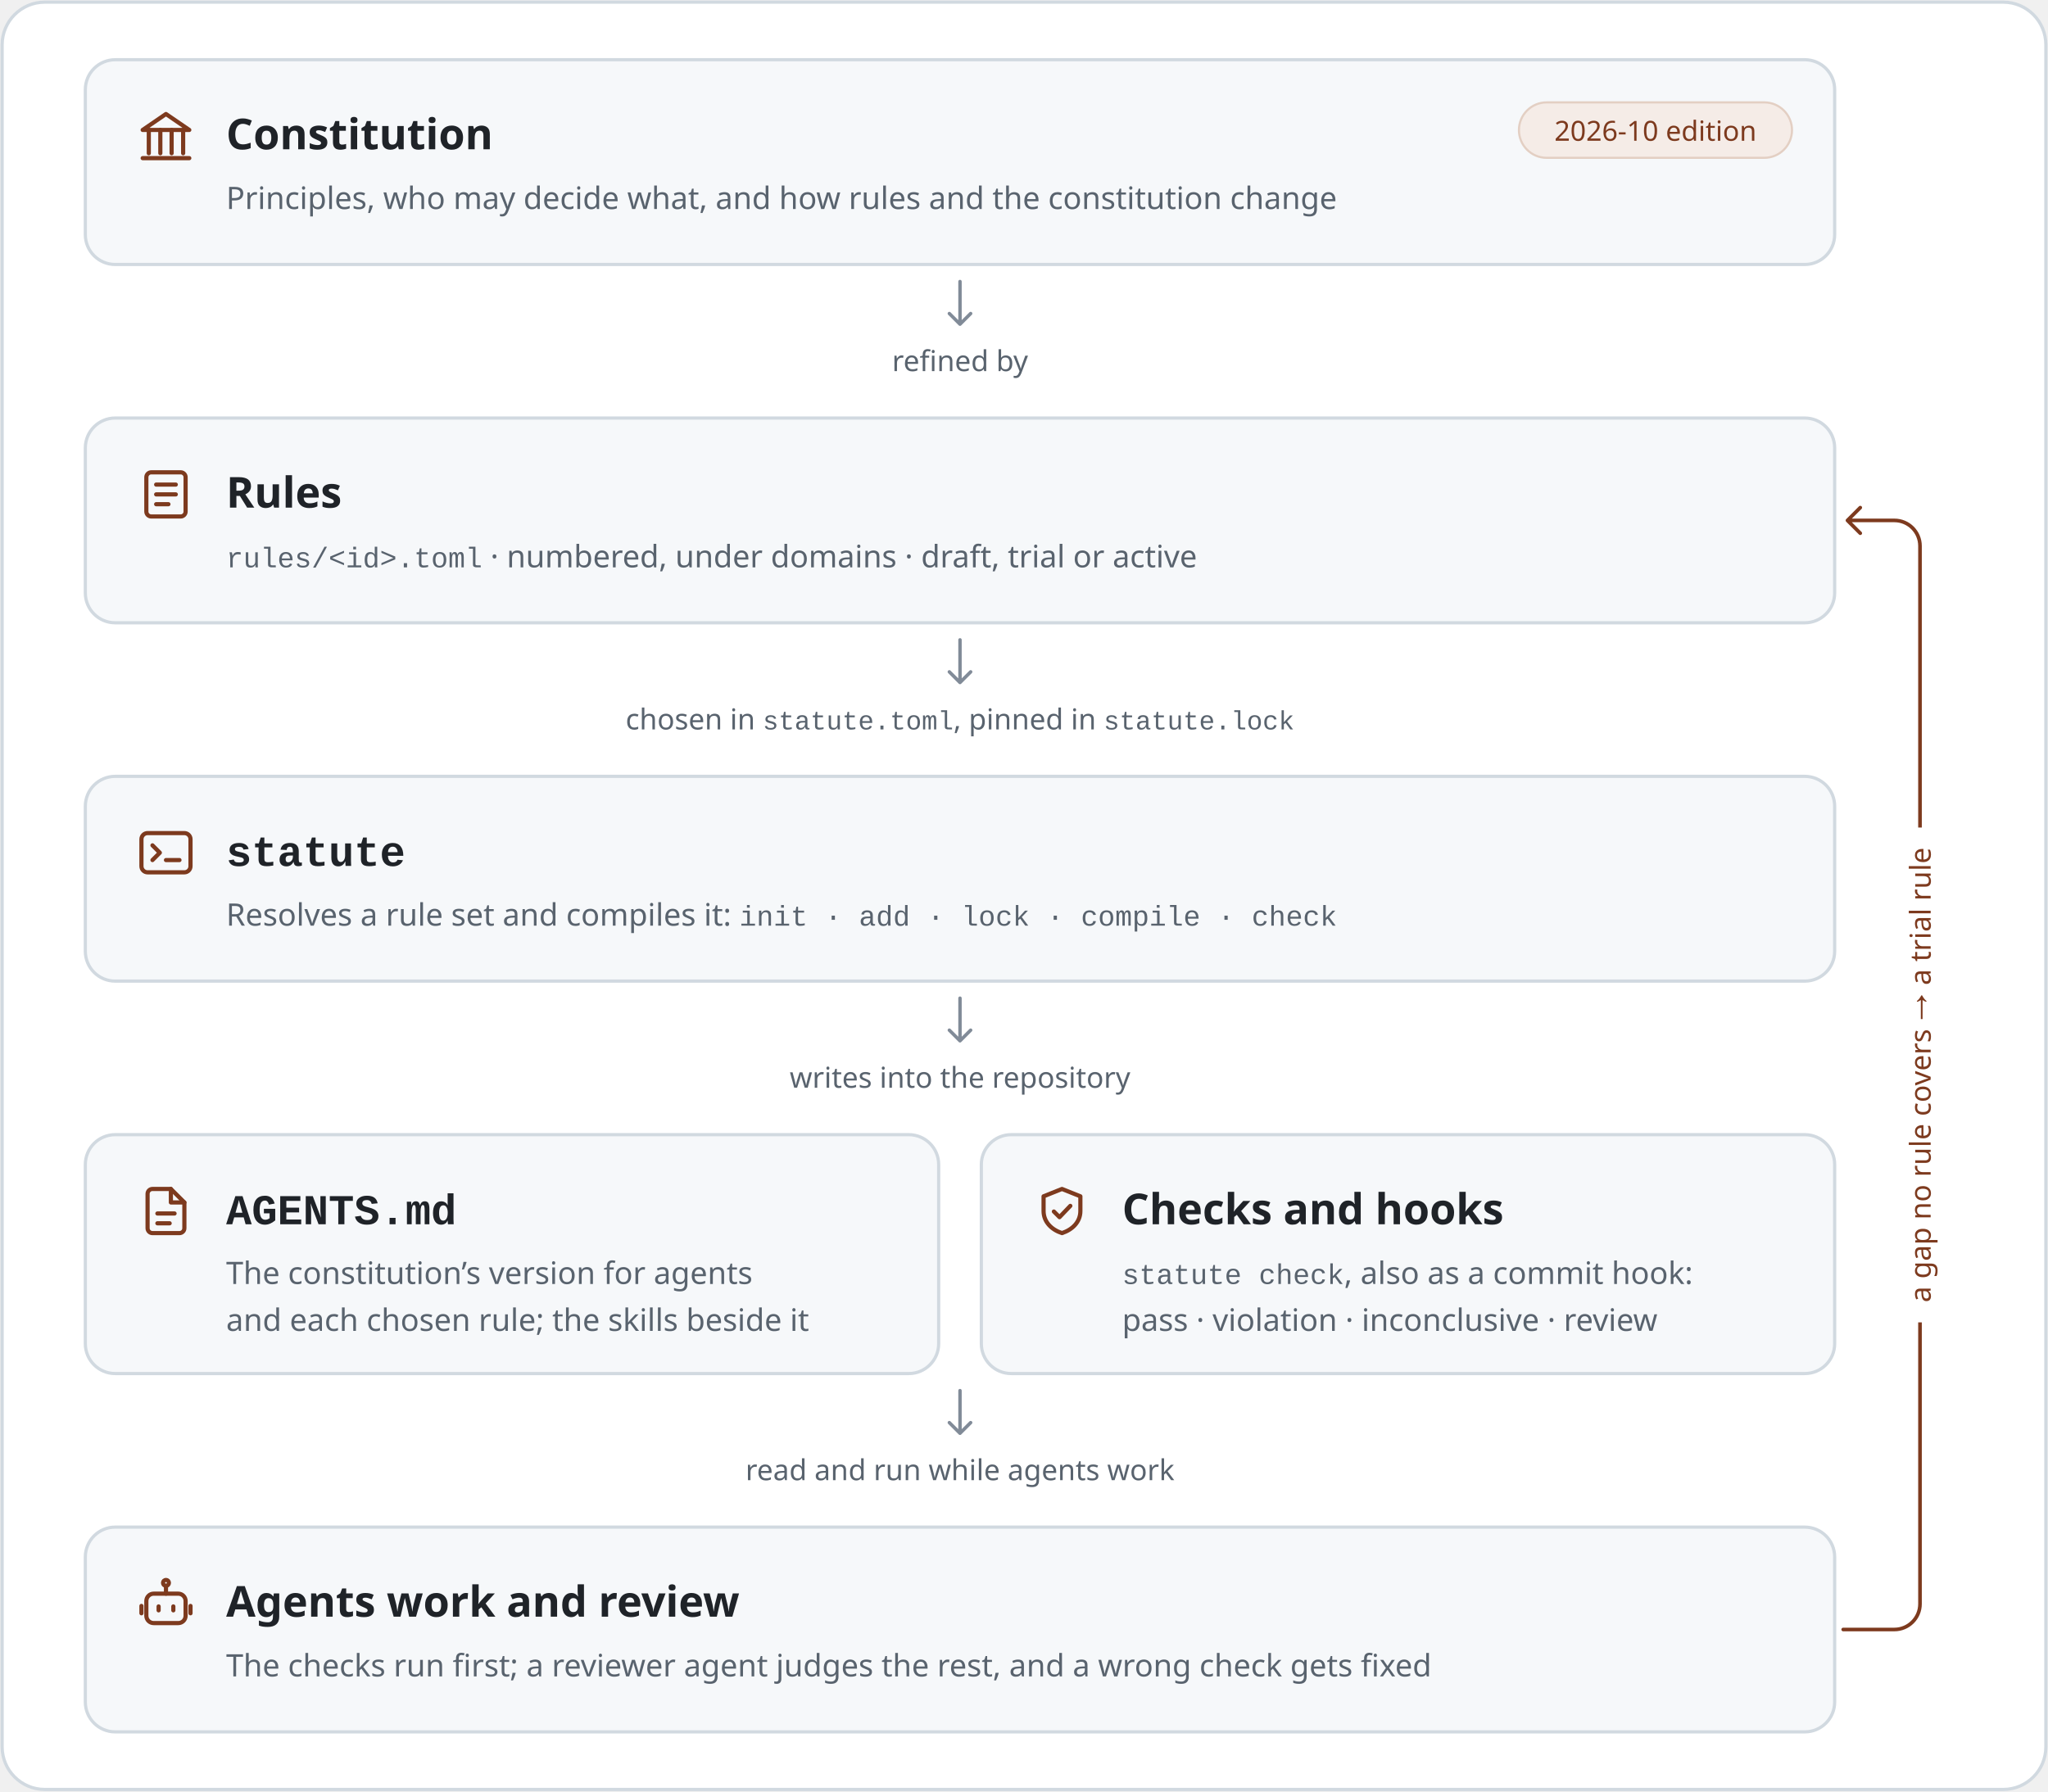
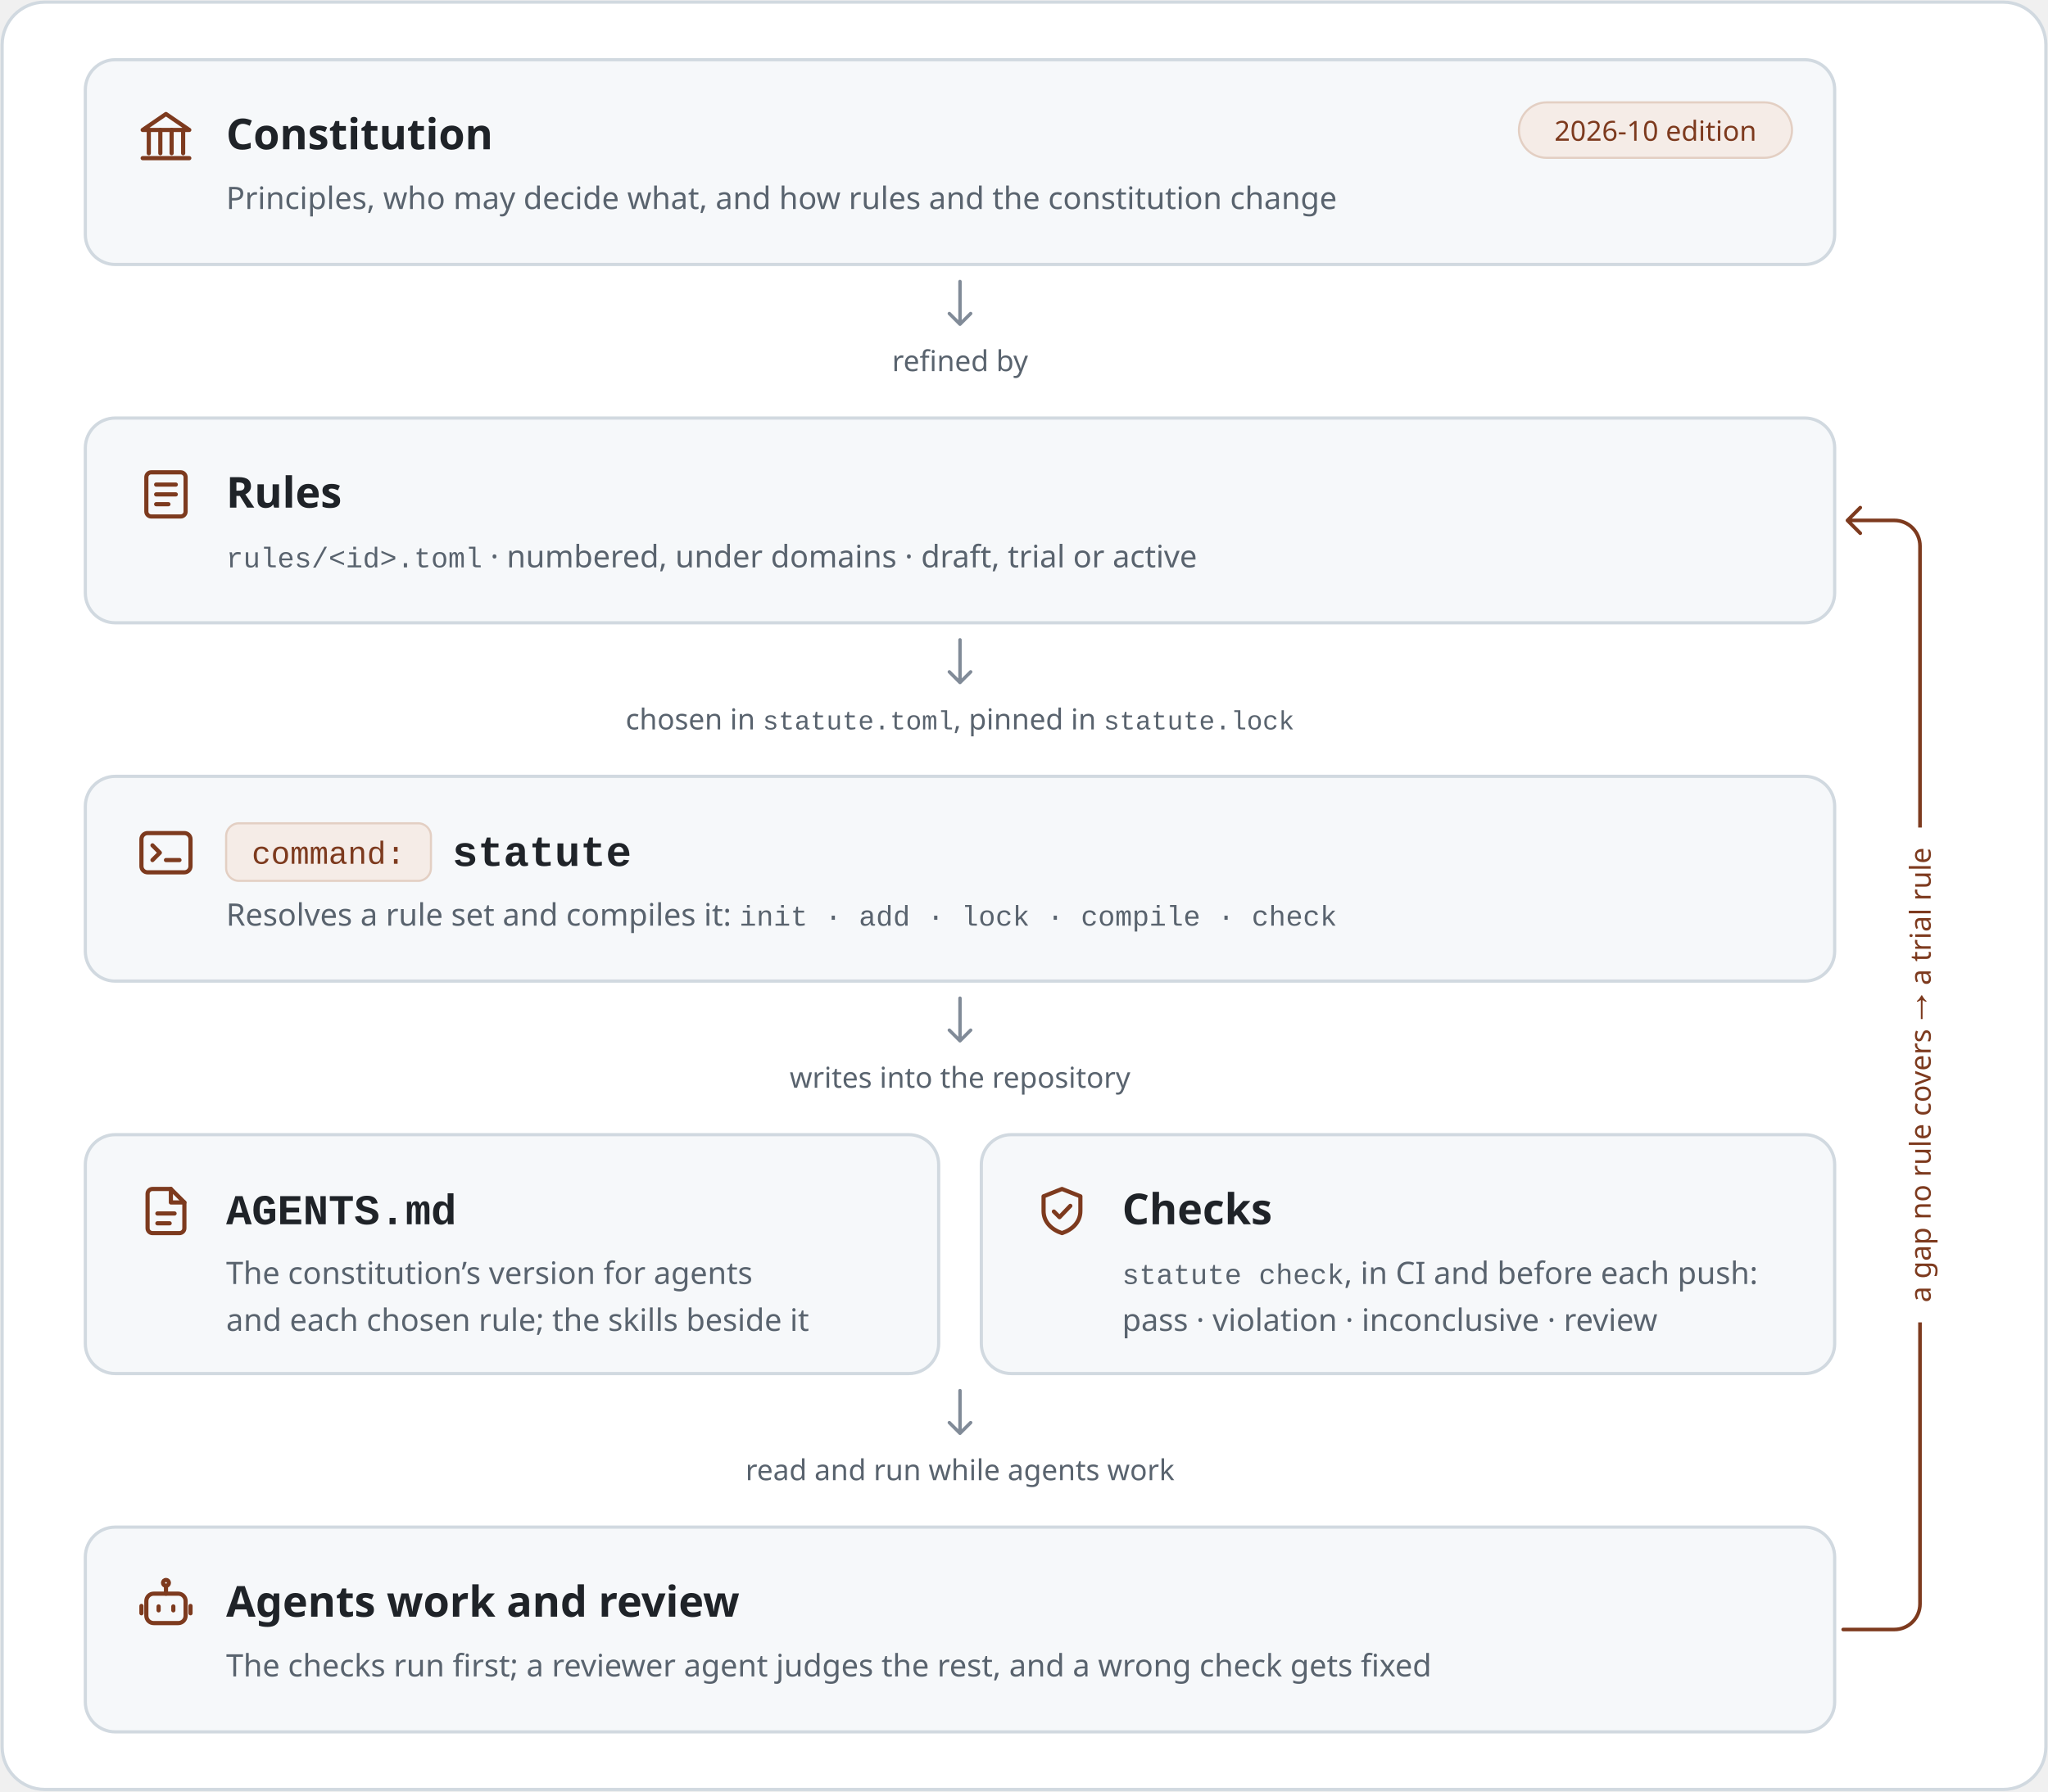
<svg xmlns="http://www.w3.org/2000/svg" viewBox="0 0 960 840" width="960" height="840" role="img" aria-labelledby="t">
  <g font-family="-apple-system, BlinkMacSystemFont, &quot;Segoe UI&quot;, &quot;Noto Sans&quot;, Helvetica, Arial, &quot;PingFang SC&quot;, &quot;Hiragino Sans GB&quot;, &quot;Microsoft YaHei&quot;, &quot;Noto Sans CJK SC&quot;, sans-serif">
    <rect x="1" y="1" width="958" height="838" rx="20" fill="#ffffff" stroke="#d1d9e0" stroke-width="1.5" />
    <rect x="40" y="28" width="820" height="96" rx="14" fill="#f6f8fa" stroke="#d1d9e0" stroke-width="1.5" />
    <g transform="translate(64 50) scale(1.15)" fill="none" stroke="#7d3a1e" stroke-width="1.7" stroke-linecap="round" stroke-linejoin="round">
      <path d="M2.5 9.5 12 3l9.5 6.5z" />
      <path d="M5 9.5V19M9.7 9.5V19M14.3 9.5V19M19 9.5V19M2.5 21h19" />
    </g>
    <text x="106" y="70" font-size="20" font-weight="600" fill="#1f2328">Constitution</text>
    <rect x="712" y="48" width="128" height="26" rx="13" fill="#f5ece7" stroke="#e3cfc3" />
    <text x="776" y="66" font-size="13" font-weight="500" text-anchor="middle" fill="#7d3a1e">2026-10 edition</text>
    <text x="106" y="98" font-size="14.5" fill="#59636e">Principles, who may decide what, and how rules and the constitution change</text>
    <path d="M450 132v20M445 147l5 5 5-5" fill="none" stroke="#818b98" stroke-width="1.6" stroke-linecap="round" stroke-linejoin="round" />
    <text x="450" y="174" font-size="13.5" text-anchor="middle" fill="#59636e">refined by</text>
    <rect x="40" y="196" width="820" height="96" rx="14" fill="#f6f8fa" stroke="#d1d9e0" stroke-width="1.5" />
    <g transform="translate(64 218) scale(1.15)" fill="none" stroke="#7d3a1e" stroke-width="1.7" stroke-linecap="round" stroke-linejoin="round">
      <rect x="4" y="3" width="16" height="18" rx="2" />
      <path d="M8 8h8M8 12h8M8 16h5" />
    </g>
    <text x="106" y="238" font-size="20" font-weight="600" fill="#1f2328">Rules</text>
    <text x="106" y="266" font-size="14.5" fill="#59636e">
      <tspan font-family="ui-monospace, SFMono-Regular, &quot;SF Mono&quot;, Menlo, Consolas, &quot;Liberation Mono&quot;, monospace" font-size="0.92em">rules/&lt;id&gt;.toml</tspan> · numbered, under domains · draft, trial or active</text>
    <path d="M450 300v20M445 315l5 5 5-5" fill="none" stroke="#818b98" stroke-width="1.6" stroke-linecap="round" stroke-linejoin="round" />
    <text x="450" y="342" font-size="13.5" text-anchor="middle" fill="#59636e">chosen in <tspan font-family="ui-monospace, SFMono-Regular, &quot;SF Mono&quot;, Menlo, Consolas, &quot;Liberation Mono&quot;, monospace" font-size="0.92em">statute.toml</tspan>, pinned in <tspan font-family="ui-monospace, SFMono-Regular, &quot;SF Mono&quot;, Menlo, Consolas, &quot;Liberation Mono&quot;, monospace" font-size="0.92em">statute.lock</tspan>
    </text>
    <rect x="40" y="364" width="820" height="96" rx="14" fill="#f6f8fa" stroke="#d1d9e0" stroke-width="1.5" />
    <g transform="translate(64 386) scale(1.15)" fill="none" stroke="#7d3a1e" stroke-width="1.7" stroke-linecap="round" stroke-linejoin="round">
      <rect x="2" y="4" width="20" height="16" rx="2.5" />
      <path d="m6.5 9 3 3-3 3M12 15h5.5" />
    </g>
-     <text x="106" y="406" font-size="20" font-weight="600" fill="#1f2328">
-       <tspan font-family="ui-monospace, SFMono-Regular, &quot;SF Mono&quot;, Menlo, Consolas, &quot;Liberation Mono&quot;, monospace">statute</tspan>
-     </text>
+     <rect x="106" y="386" width="96" height="27" rx="6" fill="#f5ece7" stroke="#e3cfc3" />
+     <text x="154" y="405" font-size="15" font-weight="500" text-anchor="middle" fill="#7d3a1e" font-family="ui-monospace, SFMono-Regular, &quot;SF Mono&quot;, Menlo, Consolas, &quot;Liberation Mono&quot;, monospace">command:</text>
+     <text x="212" y="406" font-size="20" font-weight="600" fill="#1f2328" font-family="ui-monospace, SFMono-Regular, &quot;SF Mono&quot;, Menlo, Consolas, &quot;Liberation Mono&quot;, monospace">statute</text>
    <text x="106" y="434" font-size="14.5" fill="#59636e">Resolves a rule set and compiles it: <tspan font-family="ui-monospace, SFMono-Regular, &quot;SF Mono&quot;, Menlo, Consolas, &quot;Liberation Mono&quot;, monospace" font-size="0.92em">init · add · lock · compile · check</tspan>
    </text>
    <path d="M450 468v20M445 483l5 5 5-5" fill="none" stroke="#818b98" stroke-width="1.6" stroke-linecap="round" stroke-linejoin="round" />
    <text x="450" y="510" font-size="13.5" text-anchor="middle" fill="#59636e">writes into the repository</text>
    <rect x="40" y="532" width="400" height="112" rx="14" fill="#f6f8fa" stroke="#d1d9e0" stroke-width="1.5" />
    <g transform="translate(64 554) scale(1.15)" fill="none" stroke="#7d3a1e" stroke-width="1.7" stroke-linecap="round" stroke-linejoin="round">
      <path d="M14 3H6.5A2 2 0 0 0 4.5 5v14a2 2 0 0 0 2 2h11a2 2 0 0 0 2-2V8.5z" />
      <path d="M14 3v5.5h5.5M8.5 13h7M8.5 17h5" />
    </g>
    <text x="106" y="574" font-size="20" font-weight="600" fill="#1f2328">
      <tspan font-family="ui-monospace, SFMono-Regular, &quot;SF Mono&quot;, Menlo, Consolas, &quot;Liberation Mono&quot;, monospace">AGENTS.md</tspan>
    </text>
    <text x="106" y="602" font-size="14.5" fill="#59636e">The constitution’s version for agents</text>
    <text x="106" y="624" font-size="14.5" fill="#59636e">and each chosen rule; the skills beside it</text>
    <rect x="460" y="532" width="400" height="112" rx="14" fill="#f6f8fa" stroke="#d1d9e0" stroke-width="1.5" />
    <g transform="translate(484 554) scale(1.15)" fill="none" stroke="#7d3a1e" stroke-width="1.7" stroke-linecap="round" stroke-linejoin="round">
      <path d="M12 3 19.5 6v6c0 4.4-3.2 7.6-7.5 9-4.3-1.4-7.5-4.6-7.5-9V6z" />
      <path d="m8.7 12.2 2.3 2.3 4.4-4.6" />
    </g>
-     <text x="526" y="574" font-size="20" font-weight="600" fill="#1f2328">Checks and hooks</text>
+     <text x="526" y="574" font-size="20" font-weight="600" fill="#1f2328">Checks</text>
    <text x="526" y="602" font-size="14.5" fill="#59636e">
-       <tspan font-family="ui-monospace, SFMono-Regular, &quot;SF Mono&quot;, Menlo, Consolas, &quot;Liberation Mono&quot;, monospace" font-size="0.92em">statute check</tspan>, also as a commit hook:</text>
+       <tspan font-family="ui-monospace, SFMono-Regular, &quot;SF Mono&quot;, Menlo, Consolas, &quot;Liberation Mono&quot;, monospace" font-size="0.92em">statute check</tspan>, in CI and before each push:</text>
    <text x="526" y="624" font-size="14.5" fill="#59636e">pass · violation · inconclusive · review</text>
    <path d="M450 652v20M445 667l5 5 5-5" fill="none" stroke="#818b98" stroke-width="1.6" stroke-linecap="round" stroke-linejoin="round" />
    <text x="450" y="694" font-size="13.5" text-anchor="middle" fill="#59636e">read and run while agents work</text>
    <rect x="40" y="716" width="820" height="96" rx="14" fill="#f6f8fa" stroke="#d1d9e0" stroke-width="1.5" />
    <g transform="translate(64 738) scale(1.15)" fill="none" stroke="#7d3a1e" stroke-width="1.7" stroke-linecap="round" stroke-linejoin="round">
      <rect x="4" y="8" width="16" height="12" rx="3" />
      <path d="M12 8V4.8" />
      <circle cx="12" cy="3.6" r="1.2" />
      <path d="M9 13.2v1.6M15 13.2v1.6M2 13v3M22 13v3" />
    </g>
    <text x="106" y="758" font-size="20" font-weight="600" fill="#1f2328">Agents work and review</text>
    <text x="106" y="786" font-size="14.5" fill="#59636e">The checks run first; a reviewer agent judges the rest, and a wrong check gets fixed</text>
    <path d="M864 764H888a12 12 0 0 0 12-12V256a12 12 0 0 0-12-12H866M872 238l-6 6 6 6" fill="none" stroke="#7d3a1e" stroke-width="1.7" stroke-linecap="round" stroke-linejoin="round" />
    <rect x="887" y="388" width="26" height="232" fill="#ffffff" />
    <text transform="translate(905 504) rotate(-90)" font-size="13.5" text-anchor="middle" fill="#7d3a1e">a gap no rule covers → a trial rule</text>
  </g>
</svg>
